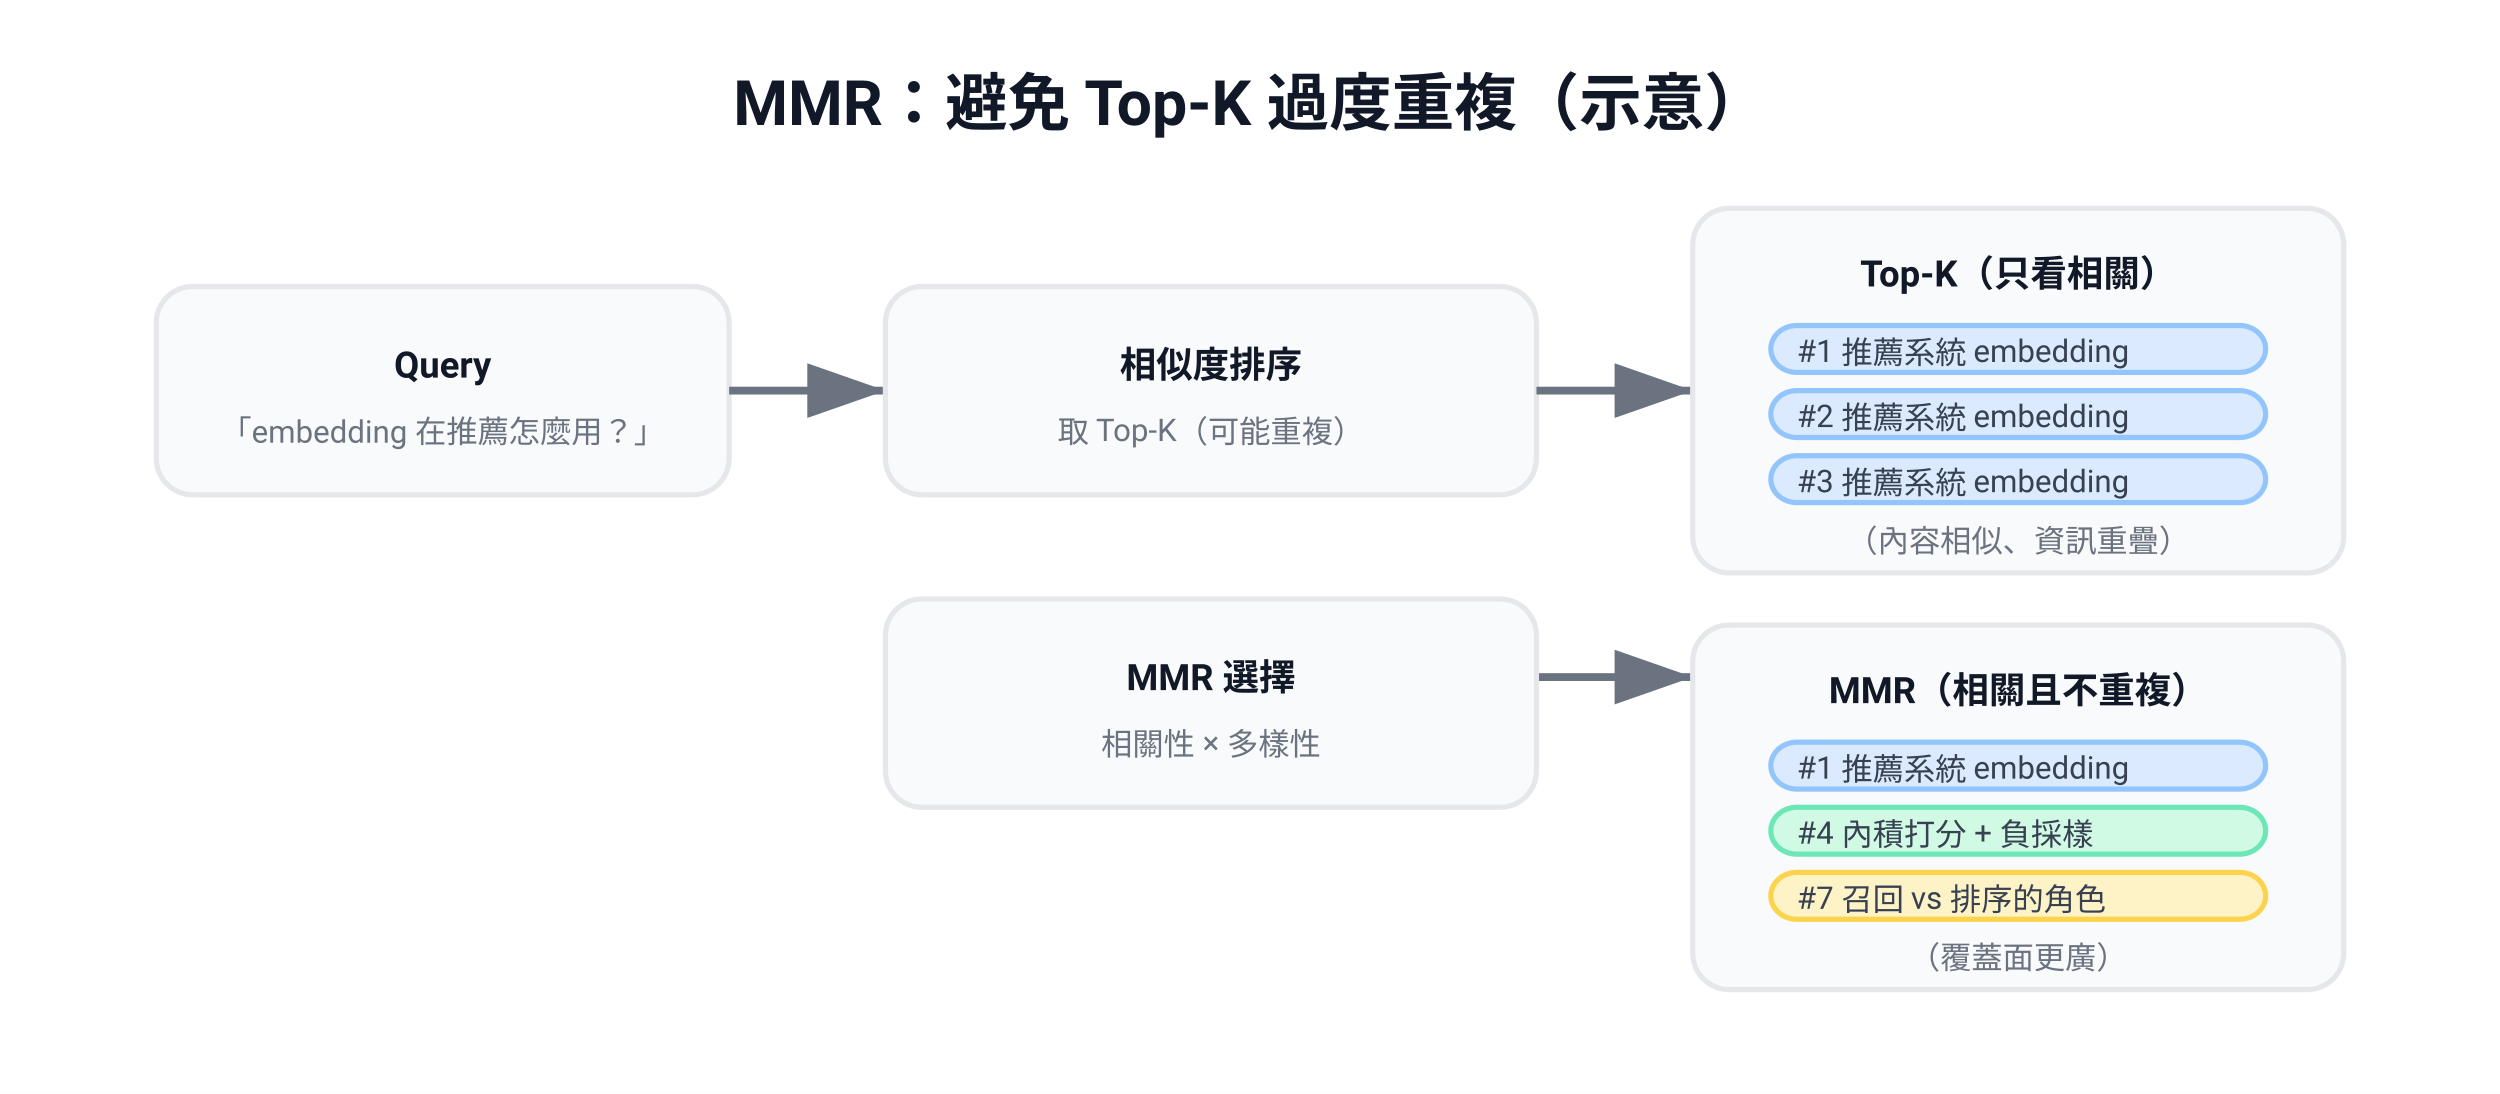
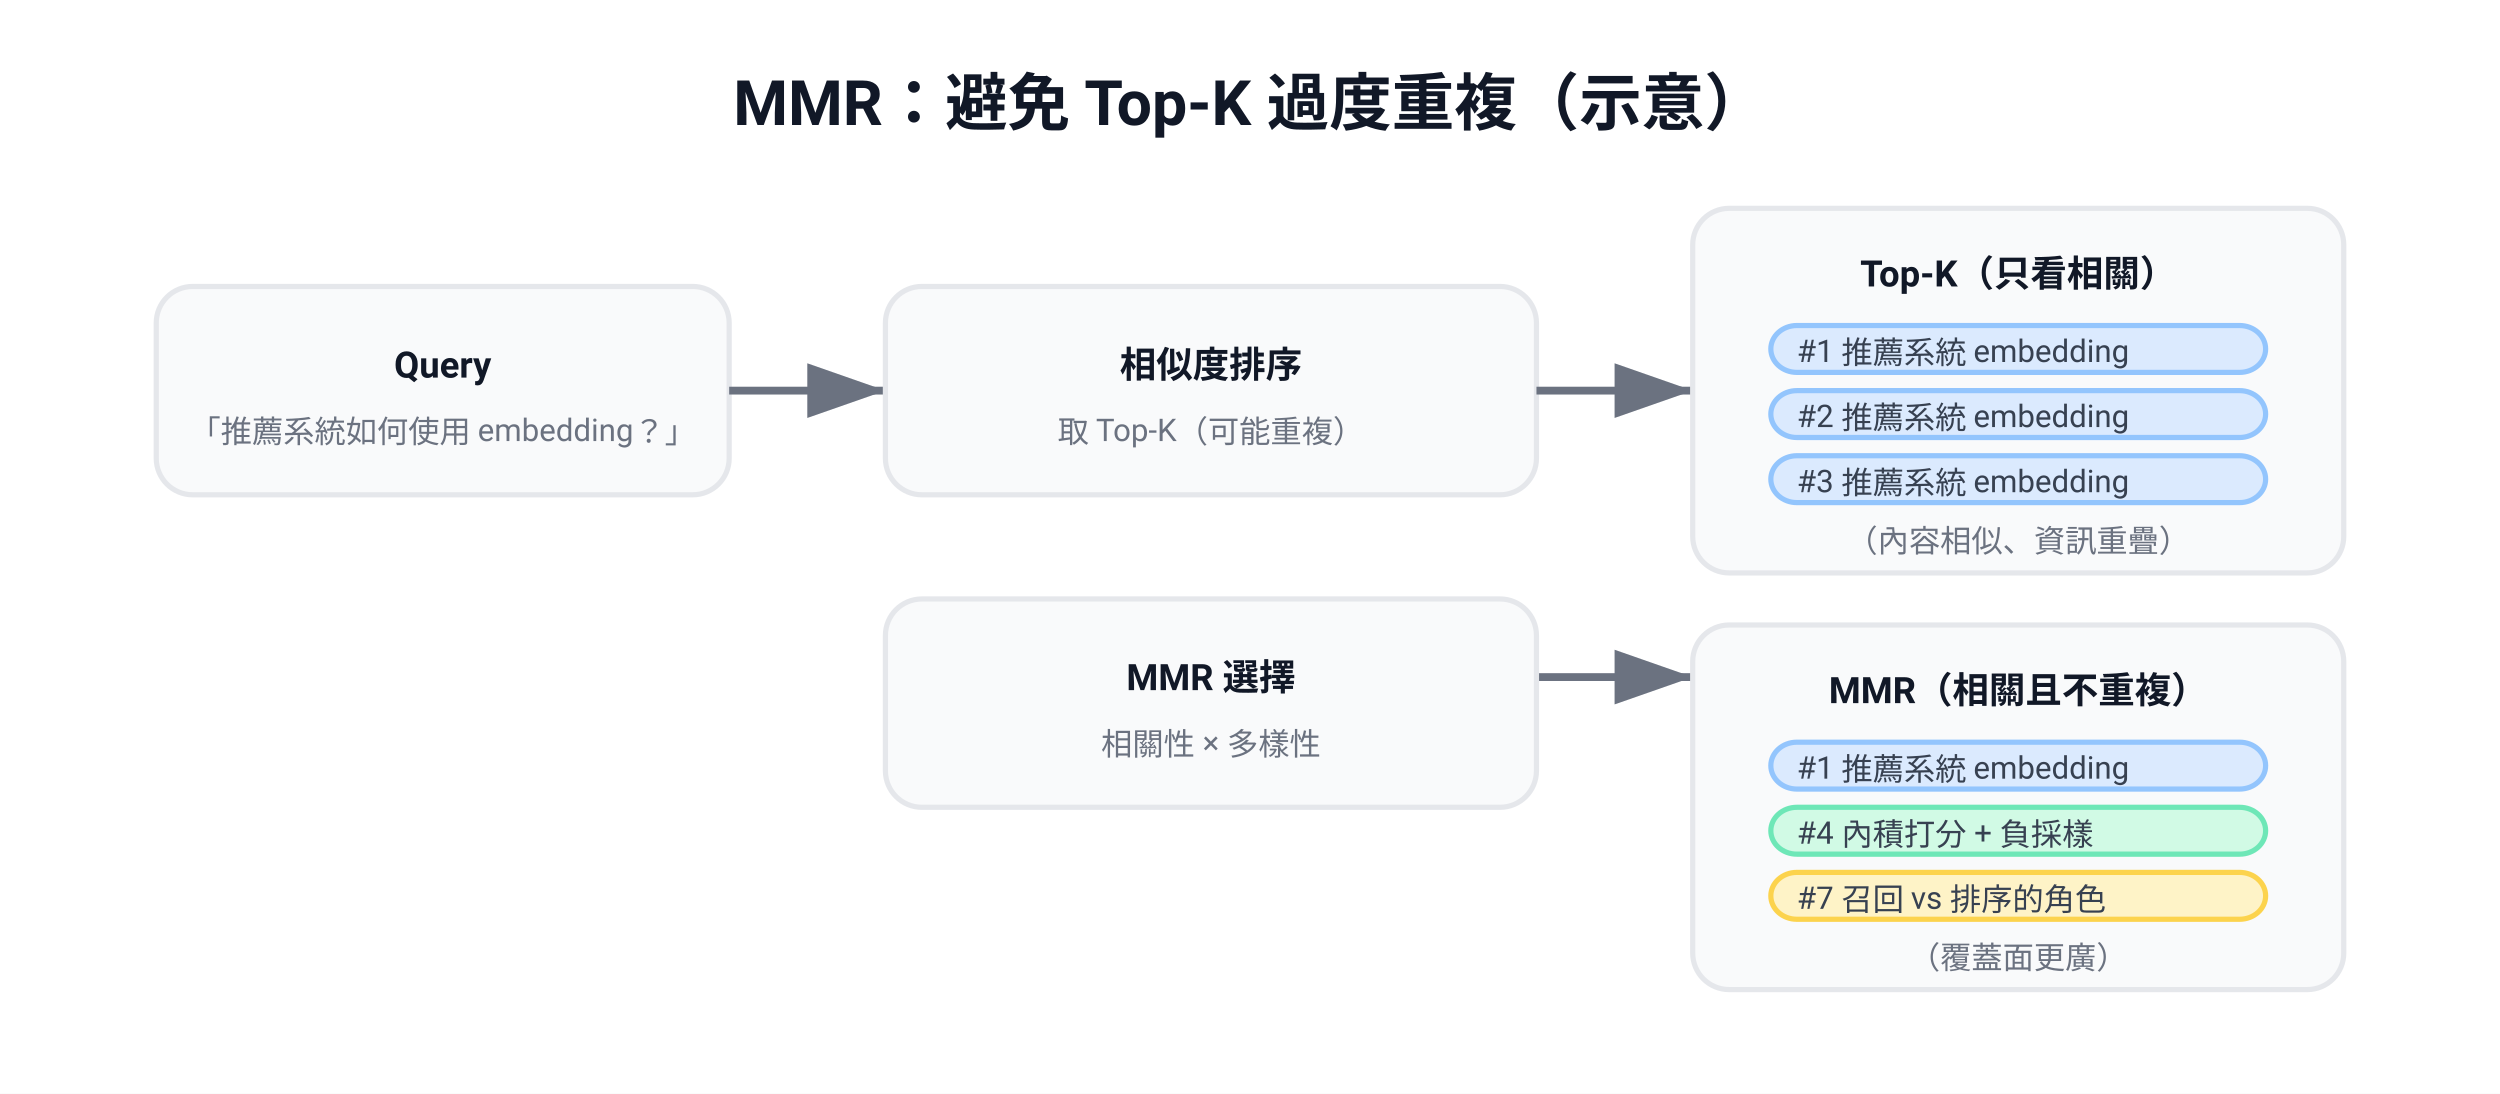
<svg xmlns="http://www.w3.org/2000/svg" width="960" height="420" viewBox="0 0 960 420" role="img" aria-label="MMR 在相關性與多樣性間取捨的示意圖">
  <defs>
    <style>
      .title { font: 600 24px system-ui, -apple-system, Segoe UI, Roboto, Noto Sans, Arial, sans-serif; fill: #111827; }
      .label { font: 600 14px system-ui, -apple-system, Segoe UI, Roboto, Noto Sans, Arial, sans-serif; fill: #111827; }
      .small { font: 12px system-ui, -apple-system, Segoe UI, Roboto, Noto Sans, Arial, sans-serif; fill: #374151; }
      .muted { fill: #6B7280; }
      .box { fill: #F9FAFB; stroke: #E5E7EB; stroke-width: 2; rx: 14; }
      .pill { stroke-width: 2; rx: 10; }
      .arrow { stroke: #6B7280; stroke-width: 3; fill: none; marker-end: url(#arrowhead); }
    </style>
    <marker id="arrowhead" markerWidth="10" markerHeight="7" refX="10" refY="3.5" orient="auto">
      <polygon points="0 0, 10 3.5, 0 7" fill="#6B7280" />
    </marker>
  </defs>
  <rect x="0" y="0" width="960" height="420" fill="#ffffff" />
  <text x="480" y="48" text-anchor="middle" class="title">MMR：避免 Top-K 過度重複（示意）</text>
  <rect x="60" y="110" width="220" height="80" class="box" />
  <text x="170" y="145" text-anchor="middle" class="label">Query</text>
-   <text x="170" y="170" text-anchor="middle" class="small muted">「embedding 在推薦怎麼用？」</text>
+   <text x="170" y="170" text-anchor="middle" class="small muted">「推薦系統如何使用 embedding？」</text>
  <path d="M280 150 L340 150" class="arrow" />
  <rect x="340" y="110" width="250" height="80" class="box" />
  <text x="465" y="145" text-anchor="middle" class="label">相似度排序</text>
  <text x="465" y="170" text-anchor="middle" class="small muted">取 Top-K（可能重複）</text>
  <path d="M590 150 L650 150" class="arrow" />
  <rect x="650" y="80" width="250" height="140" class="box" />
  <text x="775" y="110" text-anchor="middle" class="label">Top-K（只看相關）</text>
  <rect x="680" y="125" width="190" height="18" fill="#DBEAFE" stroke="#93C5FD" class="pill" />
  <text x="690" y="139" class="small">#1 推薦系統 embedding</text>
  <rect x="680" y="150" width="190" height="18" fill="#DBEAFE" stroke="#93C5FD" class="pill" />
  <text x="690" y="164" class="small">#2 推薦系統 embedding</text>
  <rect x="680" y="175" width="190" height="18" fill="#DBEAFE" stroke="#93C5FD" class="pill" />
  <text x="690" y="189" class="small">#3 推薦系統 embedding</text>
  <text x="775" y="212" text-anchor="middle" class="small muted">（內容相似、資訊重疊）</text>
  <path d="M560 260 L650 260" class="arrow" />
  <rect x="340" y="230" width="250" height="80" class="box" />
  <text x="465" y="265" text-anchor="middle" class="label">MMR 選擇</text>
  <text x="465" y="290" text-anchor="middle" class="small muted">相關性 × 多樣性</text>
  <rect x="650" y="240" width="250" height="140" class="box" />
  <text x="775" y="270" text-anchor="middle" class="label">MMR（相關且不重複）</text>
  <rect x="680" y="285" width="190" height="18" fill="#DBEAFE" stroke="#93C5FD" class="pill" />
  <text x="690" y="299" class="small">#1 推薦系統 embedding</text>
  <rect x="680" y="310" width="190" height="18" fill="#D1FAE5" stroke="#6EE7B7" class="pill" />
  <text x="690" y="324" class="small">#4 內積打分 + 負採樣</text>
  <rect x="680" y="335" width="190" height="18" fill="#FEF3C7" stroke="#FCD34D" class="pill" />
  <text x="690" y="349" class="small">#7 召回 vs 排序的角色</text>
  <text x="775" y="372" text-anchor="middle" class="small muted">（覆蓋面更廣）</text>
</svg>
